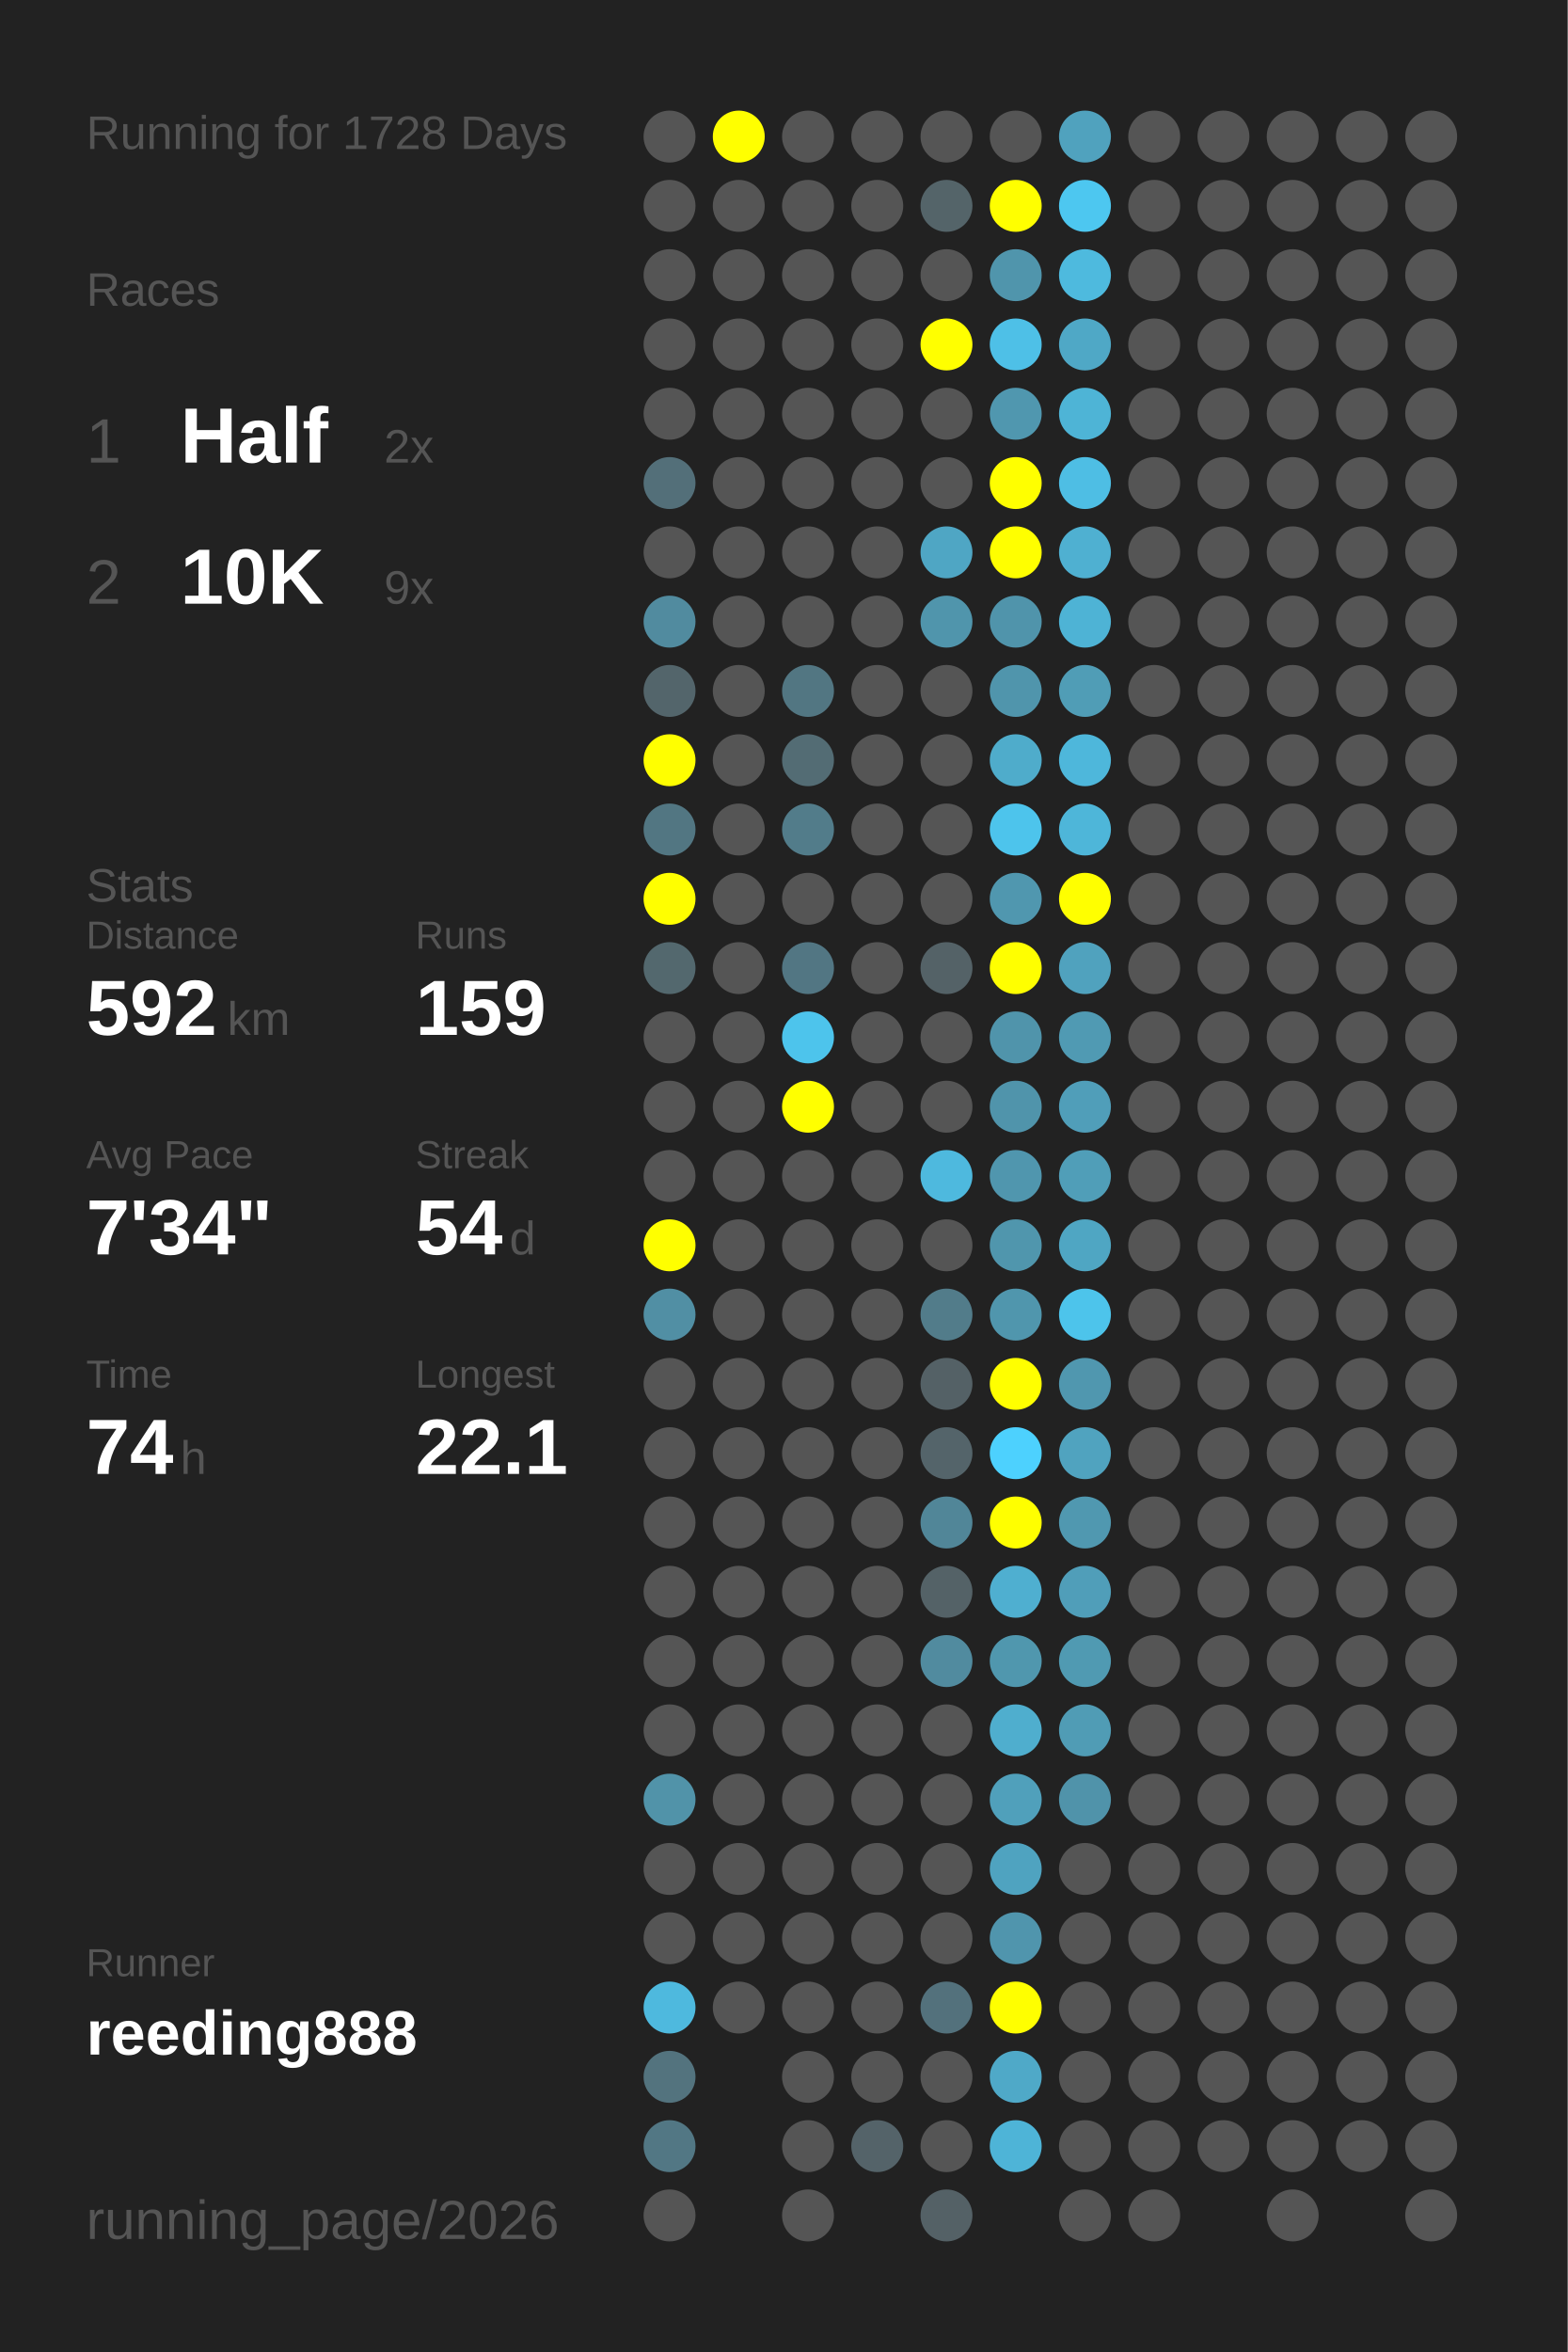
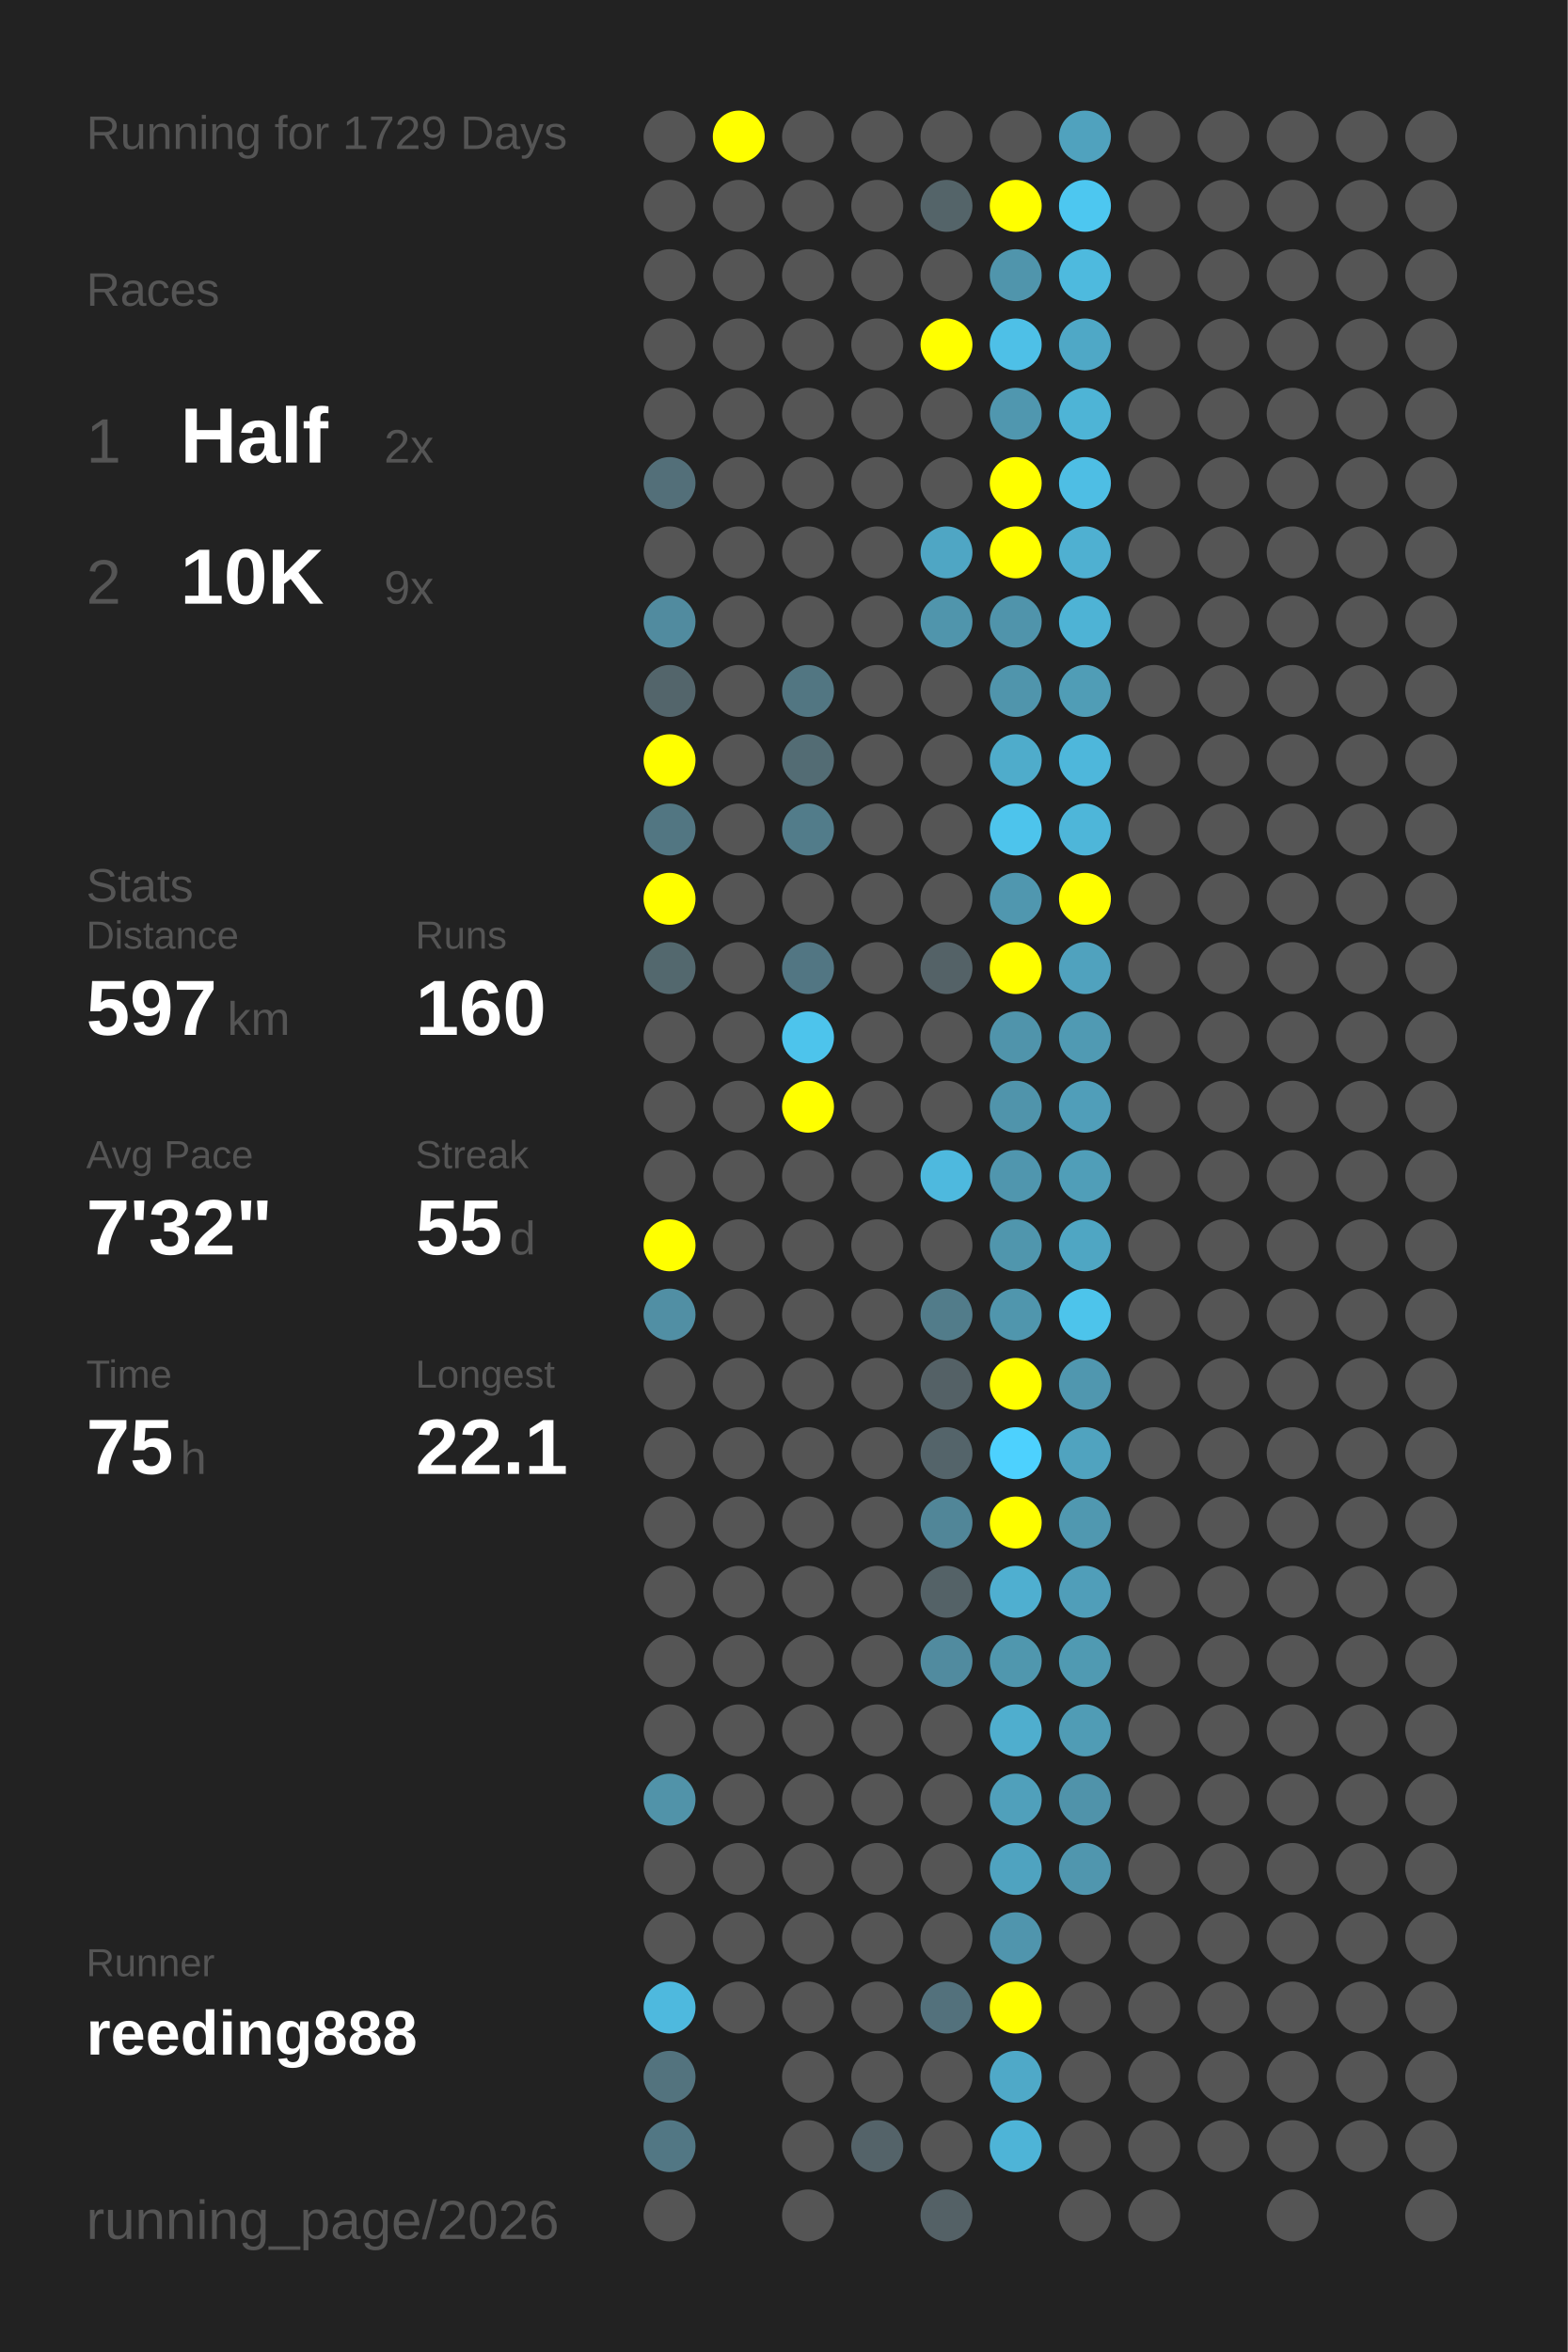
<svg xmlns="http://www.w3.org/2000/svg" baseProfile="full" height="300mm" version="1.1" viewBox="0,0,200,300" width="200mm">
  <defs />
  <rect fill="#222222" height="300" width="200" x="0" y="0" />
-   <text fill="#555555" style="font-size:6px; font-family:Arial;" x="11" y="19">Running for 1728 Days</text>
+   <text fill="#555555" style="font-size:6px; font-family:Arial;" x="11" y="19">Running for 1729 Days</text>
  <text fill="#555555" style="font-size:6px; font-family:Arial;" x="11" y="39">Races</text>
  <text fill="#555555" style="font-size:8px; font-family:Arial;" x="11" y="59">1</text>
  <text fill="#FFFFFF" style="font-size:10px; font-family:Arial; font-weight:bold;" x="23" y="59">Half</text>
  <text fill="#555555" style="font-size:6px; font-family:Arial;" x="49" y="59">2x</text>
  <text fill="#555555" style="font-size:8px; font-family:Arial;" x="11" y="77">2</text>
  <text fill="#FFFFFF" style="font-size:10px; font-family:Arial; font-weight:bold;" x="23" y="77">10K</text>
  <text fill="#555555" style="font-size:6px; font-family:Arial;" x="49" y="77">9x</text>
  <text fill="#555555" style="font-size:6px; font-family:Arial;" x="11" y="115">Stats</text>
  <text fill="#555555" style="font-size:5px; font-family:Arial;" x="11" y="121">Distance</text>
-   <text fill="#FFFFFF" style="font-size:10px; font-family:Arial; font-weight:bold;" x="11" y="132">592</text>
+   <text fill="#FFFFFF" style="font-size:10px; font-family:Arial; font-weight:bold;" x="11" y="132">597</text>
  <text fill="#555555" style="font-size:6px; font-family:Arial;" x="29" y="132">km</text>
  <text fill="#555555" style="font-size:5px; font-family:Arial;" x="53" y="121">Runs</text>
-   <text fill="#FFFFFF" style="font-size:10px; font-family:Arial; font-weight:bold;" x="53" y="132">159</text>
+   <text fill="#FFFFFF" style="font-size:10px; font-family:Arial; font-weight:bold;" x="53" y="132">160</text>
  <text fill="#555555" style="font-size:5px; font-family:Arial;" x="11" y="149">Avg Pace</text>
-   <text fill="#FFFFFF" style="font-size:10px; font-family:Arial; font-weight:bold;" x="11" y="160">7'34"</text>
+   <text fill="#FFFFFF" style="font-size:10px; font-family:Arial; font-weight:bold;" x="11" y="160">7'32"</text>
  <text fill="#555555" style="font-size:5px; font-family:Arial;" x="53" y="149">Streak</text>
-   <text fill="#FFFFFF" style="font-size:10px; font-family:Arial; font-weight:bold;" x="53" y="160">54</text>
+   <text fill="#FFFFFF" style="font-size:10px; font-family:Arial; font-weight:bold;" x="53" y="160">55</text>
  <text fill="#555555" style="font-size:6px; font-family:Arial;" x="65" y="160">d</text>
  <text fill="#555555" style="font-size:5px; font-family:Arial;" x="11" y="177">Time</text>
-   <text fill="#FFFFFF" style="font-size:10px; font-family:Arial; font-weight:bold;" x="11" y="188">74</text>
+   <text fill="#FFFFFF" style="font-size:10px; font-family:Arial; font-weight:bold;" x="11" y="188">75</text>
  <text fill="#555555" style="font-size:6px; font-family:Arial;" x="23" y="188">h</text>
  <text fill="#555555" style="font-size:5px; font-family:Arial;" x="53" y="177">Longest</text>
  <text fill="#FFFFFF" style="font-size:10px; font-family:Arial; font-weight:bold;" x="53" y="188">22.1</text>
  <text fill="#555555" style="font-size:5px; font-family:Arial;" x="11" y="252.065">Runner</text>
  <text fill="#FFFFFF" style="font-size:8px; font-family:Arial; font-weight:bold;" x="11" y="262.065">reeding888</text>
  <text fill="#555555" style="font-size:7px; font-family:Arial;" x="11" y="285.581">running_page/2026</text>
  <circle cx="85.417" cy="17.419" fill="#555555" r="3.312" />
  <circle cx="85.417" cy="26.258" fill="#555555" r="3.312" />
  <circle cx="85.417" cy="35.097" fill="#555555" r="3.312" />
  <circle cx="85.417" cy="43.935" fill="#555555" r="3.312" />
  <circle cx="85.417" cy="52.774" fill="#555555" r="3.312" />
  <circle cx="85.417" cy="61.613" fill="#536f79" r="3.312" />
  <circle cx="85.417" cy="70.452" fill="#555555" r="3.312" />
  <circle cx="85.417" cy="79.29" fill="#518b9f" r="3.312" />
  <circle cx="85.417" cy="88.129" fill="#53656b" r="3.312" />
  <circle cx="85.417" cy="96.968" fill="#FFFF00" r="3.312" />
  <circle cx="85.417" cy="105.806" fill="#527682" r="3.312" />
  <circle cx="85.417" cy="114.645" fill="#FFFF00" r="3.312" />
  <circle cx="85.417" cy="123.484" fill="#53686e" r="3.312" />
  <circle cx="85.417" cy="132.323" fill="#555555" r="3.312" />
  <circle cx="85.417" cy="141.161" fill="#555555" r="3.312" />
  <circle cx="85.417" cy="150" fill="#555555" r="3.312" />
  <circle cx="85.417" cy="158.839" fill="#FFFF00" r="3.312" />
  <circle cx="85.417" cy="167.677" fill="#518fa4" r="3.312" />
  <circle cx="85.417" cy="176.516" fill="#555555" r="3.312" />
  <circle cx="85.417" cy="185.355" fill="#555555" r="3.312" />
  <circle cx="85.417" cy="194.194" fill="#555555" r="3.312" />
  <circle cx="85.417" cy="203.032" fill="#555555" r="3.312" />
  <circle cx="85.417" cy="211.871" fill="#555555" r="3.312" />
  <circle cx="85.417" cy="220.71" fill="#555555" r="3.312" />
  <circle cx="85.417" cy="229.548" fill="#5193a9" r="3.312" />
  <circle cx="85.417" cy="238.387" fill="#555555" r="3.312" />
  <circle cx="85.417" cy="247.226" fill="#555555" r="3.312" />
  <circle cx="85.417" cy="256.065" fill="#4eb9de" r="3.312" />
  <circle cx="85.417" cy="264.903" fill="#53737e" r="3.312" />
  <circle cx="85.417" cy="273.742" fill="#527784" r="3.312" />
  <circle cx="85.417" cy="282.581" fill="#555555" r="3.312" />
  <circle cx="94.25" cy="17.419" fill="#FFFF00" r="3.312" />
  <circle cx="94.25" cy="26.258" fill="#555555" r="3.312" />
  <circle cx="94.25" cy="35.097" fill="#555555" r="3.312" />
  <circle cx="94.25" cy="43.935" fill="#555555" r="3.312" />
  <circle cx="94.25" cy="52.774" fill="#555555" r="3.312" />
  <circle cx="94.25" cy="61.613" fill="#555555" r="3.312" />
  <circle cx="94.25" cy="70.452" fill="#555555" r="3.312" />
  <circle cx="94.25" cy="79.29" fill="#555555" r="3.312" />
  <circle cx="94.25" cy="88.129" fill="#555555" r="3.312" />
  <circle cx="94.25" cy="96.968" fill="#555555" r="3.312" />
  <circle cx="94.25" cy="105.806" fill="#555555" r="3.312" />
  <circle cx="94.25" cy="114.645" fill="#555555" r="3.312" />
  <circle cx="94.25" cy="123.484" fill="#555555" r="3.312" />
  <circle cx="94.25" cy="132.323" fill="#555555" r="3.312" />
  <circle cx="94.25" cy="141.161" fill="#555555" r="3.312" />
  <circle cx="94.25" cy="150" fill="#555555" r="3.312" />
  <circle cx="94.25" cy="158.839" fill="#555555" r="3.312" />
  <circle cx="94.25" cy="167.677" fill="#555555" r="3.312" />
  <circle cx="94.25" cy="176.516" fill="#555555" r="3.312" />
  <circle cx="94.25" cy="185.355" fill="#555555" r="3.312" />
  <circle cx="94.25" cy="194.194" fill="#555555" r="3.312" />
  <circle cx="94.25" cy="203.032" fill="#555555" r="3.312" />
  <circle cx="94.25" cy="211.871" fill="#555555" r="3.312" />
  <circle cx="94.25" cy="220.71" fill="#555555" r="3.312" />
  <circle cx="94.25" cy="229.548" fill="#555555" r="3.312" />
  <circle cx="94.25" cy="238.387" fill="#555555" r="3.312" />
  <circle cx="94.25" cy="247.226" fill="#555555" r="3.312" />
  <circle cx="94.25" cy="256.065" fill="#555555" r="3.312" />
  <circle cx="103.083" cy="17.419" fill="#555555" r="3.312" />
  <circle cx="103.083" cy="26.258" fill="#555555" r="3.312" />
  <circle cx="103.083" cy="35.097" fill="#555555" r="3.312" />
  <circle cx="103.083" cy="43.935" fill="#555555" r="3.312" />
  <circle cx="103.083" cy="52.774" fill="#555555" r="3.312" />
  <circle cx="103.083" cy="61.613" fill="#555555" r="3.312" />
  <circle cx="103.083" cy="70.452" fill="#555555" r="3.312" />
  <circle cx="103.083" cy="79.29" fill="#555555" r="3.312" />
  <circle cx="103.083" cy="88.129" fill="#527682" r="3.312" />
  <circle cx="103.083" cy="96.968" fill="#536c74" r="3.312" />
  <circle cx="103.083" cy="105.806" fill="#527c8a" r="3.312" />
  <circle cx="103.083" cy="114.645" fill="#555555" r="3.312" />
  <circle cx="103.083" cy="123.484" fill="#527683" r="3.312" />
  <circle cx="103.083" cy="132.323" fill="#4dc4ec" r="3.312" />
  <circle cx="103.083" cy="141.161" fill="#FFFF00" r="3.312" />
  <circle cx="103.083" cy="150" fill="#555555" r="3.312" />
  <circle cx="103.083" cy="158.839" fill="#555555" r="3.312" />
  <circle cx="103.083" cy="167.677" fill="#555555" r="3.312" />
  <circle cx="103.083" cy="176.516" fill="#555555" r="3.312" />
  <circle cx="103.083" cy="185.355" fill="#555555" r="3.312" />
  <circle cx="103.083" cy="194.194" fill="#555555" r="3.312" />
  <circle cx="103.083" cy="203.032" fill="#555555" r="3.312" />
  <circle cx="103.083" cy="211.871" fill="#555555" r="3.312" />
  <circle cx="103.083" cy="220.71" fill="#555555" r="3.312" />
  <circle cx="103.083" cy="229.548" fill="#555555" r="3.312" />
  <circle cx="103.083" cy="238.387" fill="#555555" r="3.312" />
  <circle cx="103.083" cy="247.226" fill="#555555" r="3.312" />
  <circle cx="103.083" cy="256.065" fill="#555555" r="3.312" />
  <circle cx="103.083" cy="264.903" fill="#555555" r="3.312" />
  <circle cx="103.083" cy="273.742" fill="#555555" r="3.312" />
  <circle cx="103.083" cy="282.581" fill="#555555" r="3.312" />
  <circle cx="111.917" cy="17.419" fill="#555555" r="3.312" />
  <circle cx="111.917" cy="26.258" fill="#555555" r="3.312" />
  <circle cx="111.917" cy="35.097" fill="#555555" r="3.312" />
  <circle cx="111.917" cy="43.935" fill="#555555" r="3.312" />
  <circle cx="111.917" cy="52.774" fill="#555555" r="3.312" />
  <circle cx="111.917" cy="61.613" fill="#555555" r="3.312" />
  <circle cx="111.917" cy="70.452" fill="#555555" r="3.312" />
  <circle cx="111.917" cy="79.29" fill="#555555" r="3.312" />
  <circle cx="111.917" cy="88.129" fill="#555555" r="3.312" />
  <circle cx="111.917" cy="96.968" fill="#555555" r="3.312" />
  <circle cx="111.917" cy="105.806" fill="#555555" r="3.312" />
  <circle cx="111.917" cy="114.645" fill="#555555" r="3.312" />
  <circle cx="111.917" cy="123.484" fill="#555555" r="3.312" />
  <circle cx="111.917" cy="132.323" fill="#555555" r="3.312" />
  <circle cx="111.917" cy="141.161" fill="#555555" r="3.312" />
  <circle cx="111.917" cy="150" fill="#555555" r="3.312" />
  <circle cx="111.917" cy="158.839" fill="#555555" r="3.312" />
  <circle cx="111.917" cy="167.677" fill="#555555" r="3.312" />
  <circle cx="111.917" cy="176.516" fill="#555555" r="3.312" />
  <circle cx="111.917" cy="185.355" fill="#555555" r="3.312" />
  <circle cx="111.917" cy="194.194" fill="#555555" r="3.312" />
  <circle cx="111.917" cy="203.032" fill="#555555" r="3.312" />
  <circle cx="111.917" cy="211.871" fill="#555555" r="3.312" />
  <circle cx="111.917" cy="220.71" fill="#555555" r="3.312" />
  <circle cx="111.917" cy="229.548" fill="#555555" r="3.312" />
  <circle cx="111.917" cy="238.387" fill="#555555" r="3.312" />
  <circle cx="111.917" cy="247.226" fill="#555555" r="3.312" />
  <circle cx="111.917" cy="256.065" fill="#555555" r="3.312" />
  <circle cx="111.917" cy="264.903" fill="#555555" r="3.312" />
  <circle cx="111.917" cy="273.742" fill="#546369" r="3.312" />
  <circle cx="120.75" cy="17.419" fill="#555555" r="3.312" />
  <circle cx="120.75" cy="26.258" fill="#546469" r="3.312" />
  <circle cx="120.75" cy="35.097" fill="#555555" r="3.312" />
  <circle cx="120.75" cy="43.935" fill="#FFFF00" r="3.312" />
  <circle cx="120.75" cy="52.774" fill="#555555" r="3.312" />
  <circle cx="120.75" cy="61.613" fill="#555555" r="3.312" />
  <circle cx="120.75" cy="70.452" fill="#4fa6c4" r="3.312" />
  <circle cx="120.75" cy="79.29" fill="#5095ac" r="3.312" />
  <circle cx="120.75" cy="88.129" fill="#555555" r="3.312" />
  <circle cx="120.75" cy="96.968" fill="#555555" r="3.312" />
  <circle cx="120.75" cy="105.806" fill="#555555" r="3.312" />
  <circle cx="120.75" cy="114.645" fill="#555555" r="3.312" />
  <circle cx="120.75" cy="123.484" fill="#546267" r="3.312" />
  <circle cx="120.75" cy="132.323" fill="#555555" r="3.312" />
  <circle cx="120.75" cy="141.161" fill="#555555" r="3.312" />
  <circle cx="120.75" cy="150" fill="#4eb9de" r="3.312" />
  <circle cx="120.75" cy="158.839" fill="#555555" r="3.312" />
  <circle cx="120.75" cy="167.677" fill="#527c8a" r="3.312" />
  <circle cx="120.75" cy="176.516" fill="#546166" r="3.312" />
  <circle cx="120.75" cy="185.355" fill="#54646a" r="3.312" />
  <circle cx="120.75" cy="194.194" fill="#518698" r="3.312" />
  <circle cx="120.75" cy="203.032" fill="#546267" r="3.312" />
  <circle cx="120.75" cy="211.871" fill="#518b9f" r="3.312" />
  <circle cx="120.75" cy="220.71" fill="#555555" r="3.312" />
  <circle cx="120.75" cy="229.548" fill="#555555" r="3.312" />
  <circle cx="120.75" cy="238.387" fill="#555555" r="3.312" />
  <circle cx="120.75" cy="247.226" fill="#555555" r="3.312" />
  <circle cx="120.75" cy="256.065" fill="#53717c" r="3.312" />
  <circle cx="120.75" cy="264.903" fill="#555555" r="3.312" />
  <circle cx="120.75" cy="273.742" fill="#555555" r="3.312" />
  <circle cx="120.75" cy="282.581" fill="#546166" r="3.312" />
  <circle cx="129.583" cy="17.419" fill="#555555" r="3.312" />
  <circle cx="129.583" cy="26.258" fill="#FFFF00" r="3.312" />
  <circle cx="129.583" cy="35.097" fill="#5095ac" r="3.312" />
  <circle cx="129.583" cy="43.935" fill="#4ec0e7" r="3.312" />
  <circle cx="129.583" cy="52.774" fill="#5097af" r="3.312" />
  <circle cx="129.583" cy="61.613" fill="#FFFF00" r="3.312" />
  <circle cx="129.583" cy="70.452" fill="#FFFF00" r="3.312" />
  <circle cx="129.583" cy="79.29" fill="#5094ab" r="3.312" />
  <circle cx="129.583" cy="88.129" fill="#5095ac" r="3.312" />
  <circle cx="129.583" cy="96.968" fill="#4faccb" r="3.312" />
  <circle cx="129.583" cy="105.806" fill="#4dc4ec" r="3.312" />
  <circle cx="129.583" cy="114.645" fill="#5097af" r="3.312" />
  <circle cx="129.583" cy="123.484" fill="#FFFF00" r="3.312" />
  <circle cx="129.583" cy="132.323" fill="#5094ab" r="3.312" />
  <circle cx="129.583" cy="141.161" fill="#5094ab" r="3.312" />
  <circle cx="129.583" cy="150" fill="#5096ae" r="3.312" />
  <circle cx="129.583" cy="158.839" fill="#5096ad" r="3.312" />
  <circle cx="129.583" cy="167.677" fill="#5096ad" r="3.312" />
  <circle cx="129.583" cy="176.516" fill="#FFFF00" r="3.312" />
  <circle cx="129.583" cy="185.355" fill="#4dd1fe" r="3.312" />
  <circle cx="129.583" cy="194.194" fill="#FFFF00" r="3.312" />
  <circle cx="129.583" cy="203.032" fill="#4fafd0" r="3.312" />
  <circle cx="129.583" cy="211.871" fill="#5097ae" r="3.312" />
  <circle cx="129.583" cy="220.71" fill="#4faece" r="3.312" />
  <circle cx="129.583" cy="229.548" fill="#50a0bb" r="3.312" />
  <circle cx="129.583" cy="238.387" fill="#4fa3c0" r="3.312" />
  <circle cx="129.583" cy="247.226" fill="#5095ad" r="3.312" />
  <circle cx="129.583" cy="256.065" fill="#FFFF00" r="3.312" />
  <circle cx="129.583" cy="264.903" fill="#4fa9c8" r="3.312" />
  <circle cx="129.583" cy="273.742" fill="#4eb4d7" r="3.312" />
  <circle cx="138.417" cy="17.419" fill="#50a2be" r="3.312" />
  <circle cx="138.417" cy="26.258" fill="#4dc7f0" r="3.312" />
  <circle cx="138.417" cy="35.097" fill="#4ebade" r="3.312" />
  <circle cx="138.417" cy="43.935" fill="#4fa8c6" r="3.312" />
  <circle cx="138.417" cy="52.774" fill="#4eb4d6" r="3.312" />
  <circle cx="138.417" cy="61.613" fill="#4ebee4" r="3.312" />
  <circle cx="138.417" cy="70.452" fill="#4fb0d1" r="3.312" />
  <circle cx="138.417" cy="79.29" fill="#4eb3d5" r="3.312" />
  <circle cx="138.417" cy="88.129" fill="#509db6" r="3.312" />
  <circle cx="138.417" cy="96.968" fill="#4eb7db" r="3.312" />
  <circle cx="138.417" cy="105.806" fill="#4eb6d9" r="3.312" />
  <circle cx="138.417" cy="114.645" fill="#FFFF00" r="3.312" />
  <circle cx="138.417" cy="123.484" fill="#50a2be" r="3.312" />
  <circle cx="138.417" cy="132.323" fill="#509ab3" r="3.312" />
  <circle cx="138.417" cy="141.161" fill="#509eb9" r="3.312" />
  <circle cx="138.417" cy="150" fill="#509eb8" r="3.312" />
  <circle cx="138.417" cy="158.839" fill="#4fa6c3" r="3.312" />
  <circle cx="138.417" cy="167.677" fill="#4dc4eb" r="3.312" />
  <circle cx="138.417" cy="176.516" fill="#5097af" r="3.312" />
  <circle cx="138.417" cy="185.355" fill="#50a3bf" r="3.312" />
  <circle cx="138.417" cy="194.194" fill="#5098b0" r="3.312" />
  <circle cx="138.417" cy="203.032" fill="#509eb9" r="3.312" />
  <circle cx="138.417" cy="211.871" fill="#509ab2" r="3.312" />
  <circle cx="138.417" cy="220.71" fill="#509cb5" r="3.312" />
  <circle cx="138.417" cy="229.548" fill="#5093aa" r="3.312" />
-   <circle cx="138.417" cy="238.387" fill="#555555" r="3.312" />
+   <circle cx="138.417" cy="238.387" fill="#5096ae" r="3.312" />
  <circle cx="138.417" cy="247.226" fill="#555555" r="3.312" />
  <circle cx="138.417" cy="256.065" fill="#555555" r="3.312" />
  <circle cx="138.417" cy="264.903" fill="#555555" r="3.312" />
  <circle cx="138.417" cy="273.742" fill="#555555" r="3.312" />
  <circle cx="138.417" cy="282.581" fill="#555555" r="3.312" />
  <circle cx="147.25" cy="17.419" fill="#555555" r="3.312" />
  <circle cx="147.25" cy="26.258" fill="#555555" r="3.312" />
  <circle cx="147.25" cy="35.097" fill="#555555" r="3.312" />
  <circle cx="147.25" cy="43.935" fill="#555555" r="3.312" />
  <circle cx="147.25" cy="52.774" fill="#555555" r="3.312" />
  <circle cx="147.25" cy="61.613" fill="#555555" r="3.312" />
  <circle cx="147.25" cy="70.452" fill="#555555" r="3.312" />
  <circle cx="147.25" cy="79.29" fill="#555555" r="3.312" />
  <circle cx="147.25" cy="88.129" fill="#555555" r="3.312" />
  <circle cx="147.25" cy="96.968" fill="#555555" r="3.312" />
  <circle cx="147.25" cy="105.806" fill="#555555" r="3.312" />
  <circle cx="147.25" cy="114.645" fill="#555555" r="3.312" />
  <circle cx="147.25" cy="123.484" fill="#555555" r="3.312" />
  <circle cx="147.25" cy="132.323" fill="#555555" r="3.312" />
  <circle cx="147.25" cy="141.161" fill="#555555" r="3.312" />
  <circle cx="147.25" cy="150" fill="#555555" r="3.312" />
  <circle cx="147.25" cy="158.839" fill="#555555" r="3.312" />
  <circle cx="147.25" cy="167.677" fill="#555555" r="3.312" />
  <circle cx="147.25" cy="176.516" fill="#555555" r="3.312" />
  <circle cx="147.25" cy="185.355" fill="#555555" r="3.312" />
  <circle cx="147.25" cy="194.194" fill="#555555" r="3.312" />
  <circle cx="147.25" cy="203.032" fill="#555555" r="3.312" />
  <circle cx="147.25" cy="211.871" fill="#555555" r="3.312" />
  <circle cx="147.25" cy="220.71" fill="#555555" r="3.312" />
  <circle cx="147.25" cy="229.548" fill="#555555" r="3.312" />
  <circle cx="147.25" cy="238.387" fill="#555555" r="3.312" />
  <circle cx="147.25" cy="247.226" fill="#555555" r="3.312" />
  <circle cx="147.25" cy="256.065" fill="#555555" r="3.312" />
  <circle cx="147.25" cy="264.903" fill="#555555" r="3.312" />
  <circle cx="147.25" cy="273.742" fill="#555555" r="3.312" />
  <circle cx="147.25" cy="282.581" fill="#555555" r="3.312" />
  <circle cx="156.083" cy="17.419" fill="#555555" r="3.312" />
  <circle cx="156.083" cy="26.258" fill="#555555" r="3.312" />
  <circle cx="156.083" cy="35.097" fill="#555555" r="3.312" />
  <circle cx="156.083" cy="43.935" fill="#555555" r="3.312" />
  <circle cx="156.083" cy="52.774" fill="#555555" r="3.312" />
  <circle cx="156.083" cy="61.613" fill="#555555" r="3.312" />
  <circle cx="156.083" cy="70.452" fill="#555555" r="3.312" />
  <circle cx="156.083" cy="79.29" fill="#555555" r="3.312" />
  <circle cx="156.083" cy="88.129" fill="#555555" r="3.312" />
  <circle cx="156.083" cy="96.968" fill="#555555" r="3.312" />
  <circle cx="156.083" cy="105.806" fill="#555555" r="3.312" />
  <circle cx="156.083" cy="114.645" fill="#555555" r="3.312" />
  <circle cx="156.083" cy="123.484" fill="#555555" r="3.312" />
  <circle cx="156.083" cy="132.323" fill="#555555" r="3.312" />
  <circle cx="156.083" cy="141.161" fill="#555555" r="3.312" />
  <circle cx="156.083" cy="150" fill="#555555" r="3.312" />
  <circle cx="156.083" cy="158.839" fill="#555555" r="3.312" />
  <circle cx="156.083" cy="167.677" fill="#555555" r="3.312" />
  <circle cx="156.083" cy="176.516" fill="#555555" r="3.312" />
  <circle cx="156.083" cy="185.355" fill="#555555" r="3.312" />
  <circle cx="156.083" cy="194.194" fill="#555555" r="3.312" />
  <circle cx="156.083" cy="203.032" fill="#555555" r="3.312" />
  <circle cx="156.083" cy="211.871" fill="#555555" r="3.312" />
  <circle cx="156.083" cy="220.71" fill="#555555" r="3.312" />
  <circle cx="156.083" cy="229.548" fill="#555555" r="3.312" />
  <circle cx="156.083" cy="238.387" fill="#555555" r="3.312" />
  <circle cx="156.083" cy="247.226" fill="#555555" r="3.312" />
  <circle cx="156.083" cy="256.065" fill="#555555" r="3.312" />
  <circle cx="156.083" cy="264.903" fill="#555555" r="3.312" />
  <circle cx="156.083" cy="273.742" fill="#555555" r="3.312" />
  <circle cx="164.917" cy="17.419" fill="#555555" r="3.312" />
  <circle cx="164.917" cy="26.258" fill="#555555" r="3.312" />
  <circle cx="164.917" cy="35.097" fill="#555555" r="3.312" />
  <circle cx="164.917" cy="43.935" fill="#555555" r="3.312" />
  <circle cx="164.917" cy="52.774" fill="#555555" r="3.312" />
  <circle cx="164.917" cy="61.613" fill="#555555" r="3.312" />
  <circle cx="164.917" cy="70.452" fill="#555555" r="3.312" />
  <circle cx="164.917" cy="79.29" fill="#555555" r="3.312" />
  <circle cx="164.917" cy="88.129" fill="#555555" r="3.312" />
  <circle cx="164.917" cy="96.968" fill="#555555" r="3.312" />
  <circle cx="164.917" cy="105.806" fill="#555555" r="3.312" />
  <circle cx="164.917" cy="114.645" fill="#555555" r="3.312" />
  <circle cx="164.917" cy="123.484" fill="#555555" r="3.312" />
  <circle cx="164.917" cy="132.323" fill="#555555" r="3.312" />
  <circle cx="164.917" cy="141.161" fill="#555555" r="3.312" />
  <circle cx="164.917" cy="150" fill="#555555" r="3.312" />
  <circle cx="164.917" cy="158.839" fill="#555555" r="3.312" />
  <circle cx="164.917" cy="167.677" fill="#555555" r="3.312" />
  <circle cx="164.917" cy="176.516" fill="#555555" r="3.312" />
  <circle cx="164.917" cy="185.355" fill="#555555" r="3.312" />
  <circle cx="164.917" cy="194.194" fill="#555555" r="3.312" />
  <circle cx="164.917" cy="203.032" fill="#555555" r="3.312" />
  <circle cx="164.917" cy="211.871" fill="#555555" r="3.312" />
  <circle cx="164.917" cy="220.71" fill="#555555" r="3.312" />
  <circle cx="164.917" cy="229.548" fill="#555555" r="3.312" />
  <circle cx="164.917" cy="238.387" fill="#555555" r="3.312" />
  <circle cx="164.917" cy="247.226" fill="#555555" r="3.312" />
  <circle cx="164.917" cy="256.065" fill="#555555" r="3.312" />
  <circle cx="164.917" cy="264.903" fill="#555555" r="3.312" />
  <circle cx="164.917" cy="273.742" fill="#555555" r="3.312" />
  <circle cx="164.917" cy="282.581" fill="#555555" r="3.312" />
  <circle cx="173.75" cy="17.419" fill="#555555" r="3.312" />
  <circle cx="173.75" cy="26.258" fill="#555555" r="3.312" />
  <circle cx="173.75" cy="35.097" fill="#555555" r="3.312" />
  <circle cx="173.75" cy="43.935" fill="#555555" r="3.312" />
  <circle cx="173.75" cy="52.774" fill="#555555" r="3.312" />
  <circle cx="173.75" cy="61.613" fill="#555555" r="3.312" />
  <circle cx="173.75" cy="70.452" fill="#555555" r="3.312" />
  <circle cx="173.75" cy="79.29" fill="#555555" r="3.312" />
  <circle cx="173.75" cy="88.129" fill="#555555" r="3.312" />
  <circle cx="173.75" cy="96.968" fill="#555555" r="3.312" />
  <circle cx="173.75" cy="105.806" fill="#555555" r="3.312" />
  <circle cx="173.75" cy="114.645" fill="#555555" r="3.312" />
  <circle cx="173.75" cy="123.484" fill="#555555" r="3.312" />
  <circle cx="173.75" cy="132.323" fill="#555555" r="3.312" />
  <circle cx="173.75" cy="141.161" fill="#555555" r="3.312" />
  <circle cx="173.75" cy="150" fill="#555555" r="3.312" />
  <circle cx="173.75" cy="158.839" fill="#555555" r="3.312" />
  <circle cx="173.75" cy="167.677" fill="#555555" r="3.312" />
  <circle cx="173.75" cy="176.516" fill="#555555" r="3.312" />
  <circle cx="173.75" cy="185.355" fill="#555555" r="3.312" />
  <circle cx="173.75" cy="194.194" fill="#555555" r="3.312" />
  <circle cx="173.75" cy="203.032" fill="#555555" r="3.312" />
  <circle cx="173.75" cy="211.871" fill="#555555" r="3.312" />
  <circle cx="173.75" cy="220.71" fill="#555555" r="3.312" />
  <circle cx="173.75" cy="229.548" fill="#555555" r="3.312" />
  <circle cx="173.75" cy="238.387" fill="#555555" r="3.312" />
  <circle cx="173.75" cy="247.226" fill="#555555" r="3.312" />
  <circle cx="173.75" cy="256.065" fill="#555555" r="3.312" />
  <circle cx="173.75" cy="264.903" fill="#555555" r="3.312" />
  <circle cx="173.75" cy="273.742" fill="#555555" r="3.312" />
  <circle cx="182.583" cy="17.419" fill="#555555" r="3.312" />
  <circle cx="182.583" cy="26.258" fill="#555555" r="3.312" />
  <circle cx="182.583" cy="35.097" fill="#555555" r="3.312" />
  <circle cx="182.583" cy="43.935" fill="#555555" r="3.312" />
  <circle cx="182.583" cy="52.774" fill="#555555" r="3.312" />
  <circle cx="182.583" cy="61.613" fill="#555555" r="3.312" />
  <circle cx="182.583" cy="70.452" fill="#555555" r="3.312" />
  <circle cx="182.583" cy="79.29" fill="#555555" r="3.312" />
  <circle cx="182.583" cy="88.129" fill="#555555" r="3.312" />
  <circle cx="182.583" cy="96.968" fill="#555555" r="3.312" />
  <circle cx="182.583" cy="105.806" fill="#555555" r="3.312" />
  <circle cx="182.583" cy="114.645" fill="#555555" r="3.312" />
  <circle cx="182.583" cy="123.484" fill="#555555" r="3.312" />
  <circle cx="182.583" cy="132.323" fill="#555555" r="3.312" />
  <circle cx="182.583" cy="141.161" fill="#555555" r="3.312" />
  <circle cx="182.583" cy="150" fill="#555555" r="3.312" />
  <circle cx="182.583" cy="158.839" fill="#555555" r="3.312" />
  <circle cx="182.583" cy="167.677" fill="#555555" r="3.312" />
  <circle cx="182.583" cy="176.516" fill="#555555" r="3.312" />
  <circle cx="182.583" cy="185.355" fill="#555555" r="3.312" />
  <circle cx="182.583" cy="194.194" fill="#555555" r="3.312" />
  <circle cx="182.583" cy="203.032" fill="#555555" r="3.312" />
  <circle cx="182.583" cy="211.871" fill="#555555" r="3.312" />
  <circle cx="182.583" cy="220.71" fill="#555555" r="3.312" />
  <circle cx="182.583" cy="229.548" fill="#555555" r="3.312" />
  <circle cx="182.583" cy="238.387" fill="#555555" r="3.312" />
  <circle cx="182.583" cy="247.226" fill="#555555" r="3.312" />
  <circle cx="182.583" cy="256.065" fill="#555555" r="3.312" />
  <circle cx="182.583" cy="264.903" fill="#555555" r="3.312" />
  <circle cx="182.583" cy="273.742" fill="#555555" r="3.312" />
  <circle cx="182.583" cy="282.581" fill="#555555" r="3.312" />
</svg>
